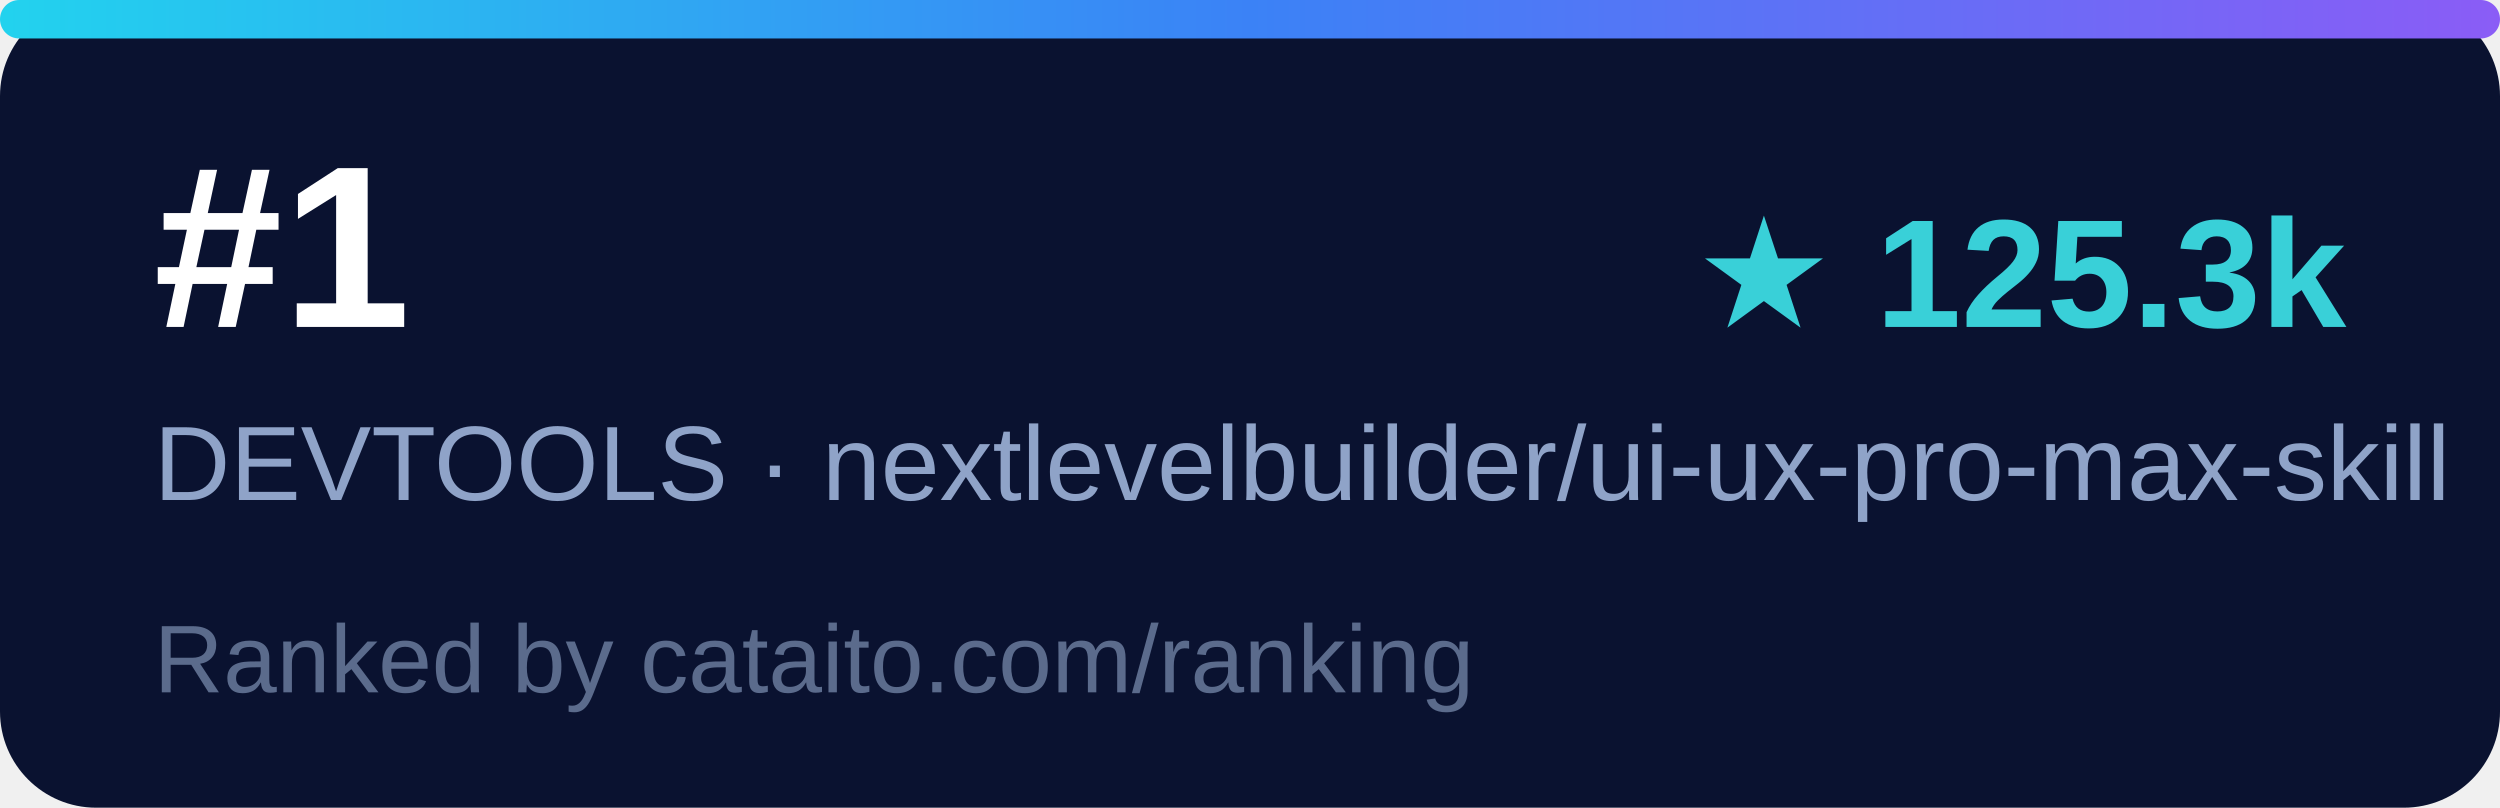
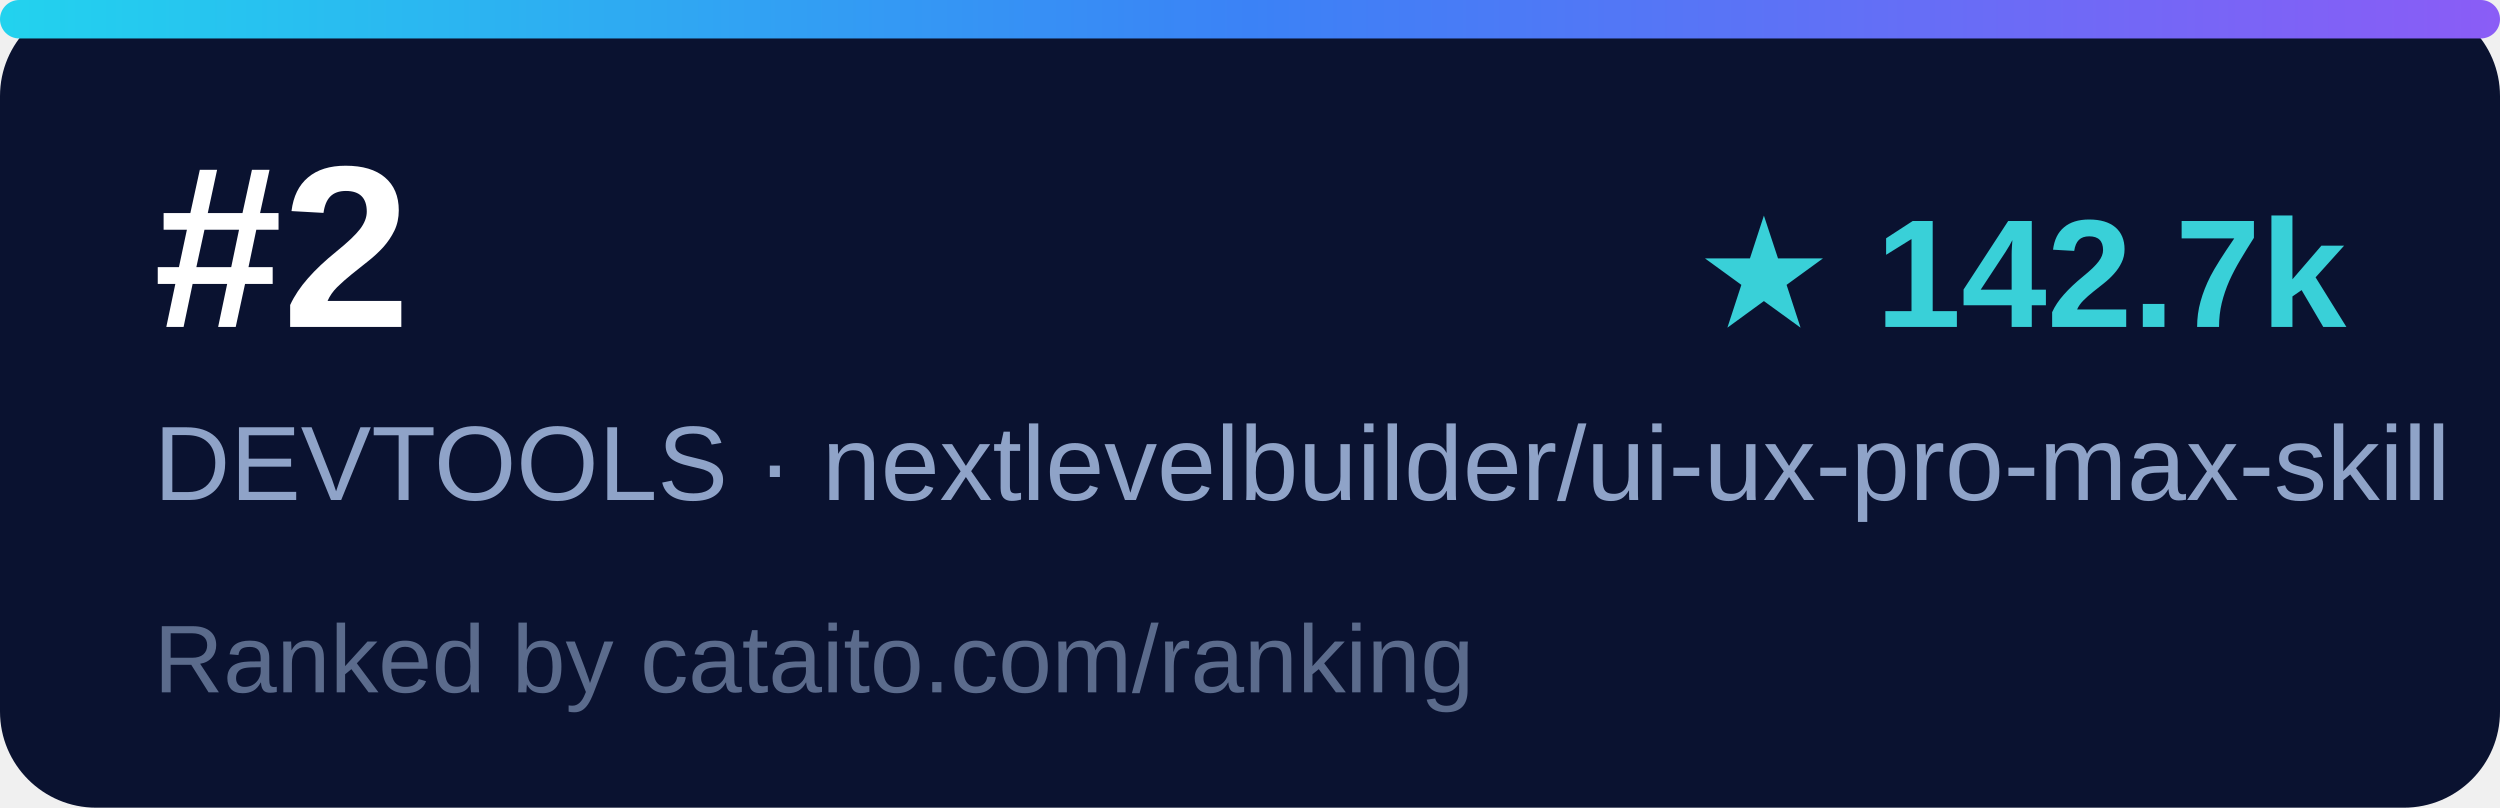
- <svg xmlns="http://www.w3.org/2000/svg" width="260" height="84" viewBox="0 0 260 84" role="img" aria-label="nextlevelbuilder/ui-ux-pro-max-skill ranked #1 on Cataito">
+ <svg xmlns="http://www.w3.org/2000/svg" width="260" height="84" viewBox="0 0 260 84" role="img" aria-label="nextlevelbuilder/ui-ux-pro-max-skill ranked #2 on Cataito">
  <defs>
    <linearGradient id="g" x1="0" y1="0" x2="1" y2="0">
      <stop offset="0%" stop-color="#22D3EE" />
      <stop offset="50%" stop-color="#3B82F6" />
      <stop offset="100%" stop-color="#8B5CF6" />
    </linearGradient>
  </defs>
  <rect width="260" height="84" rx="10" fill="#0A1230" />
  <rect width="260" height="4" rx="2" fill="url(#g)" />
-   <text x="16" y="34" font-size="24" font-weight="800" fill="#FFFFFF" font-family="Arial, sans-serif">#1</text>
+   <text x="16" y="34" font-size="24" font-weight="800" fill="#FFFFFF" font-family="Arial, sans-serif">#2</text>
  <text x="16" y="52" font-size="11" fill="#8FA3C8" font-family="Arial, sans-serif">DEVTOOLS · nextlevelbuilder/ui-ux-pro-max-skill</text>
-   <text x="244" y="34" font-size="16" font-weight="700" fill="#39D0D8" text-anchor="end" font-family="Arial, sans-serif">★ 125.3k</text>
+   <text x="244" y="34" font-size="16" font-weight="700" fill="#39D0D8" text-anchor="end" font-family="Arial, sans-serif">★ 142.7k</text>
  <text x="16" y="72" font-size="10" fill="#5B6B8C" font-family="Arial, sans-serif">Ranked by cataito.com/ranking</text>
</svg>
